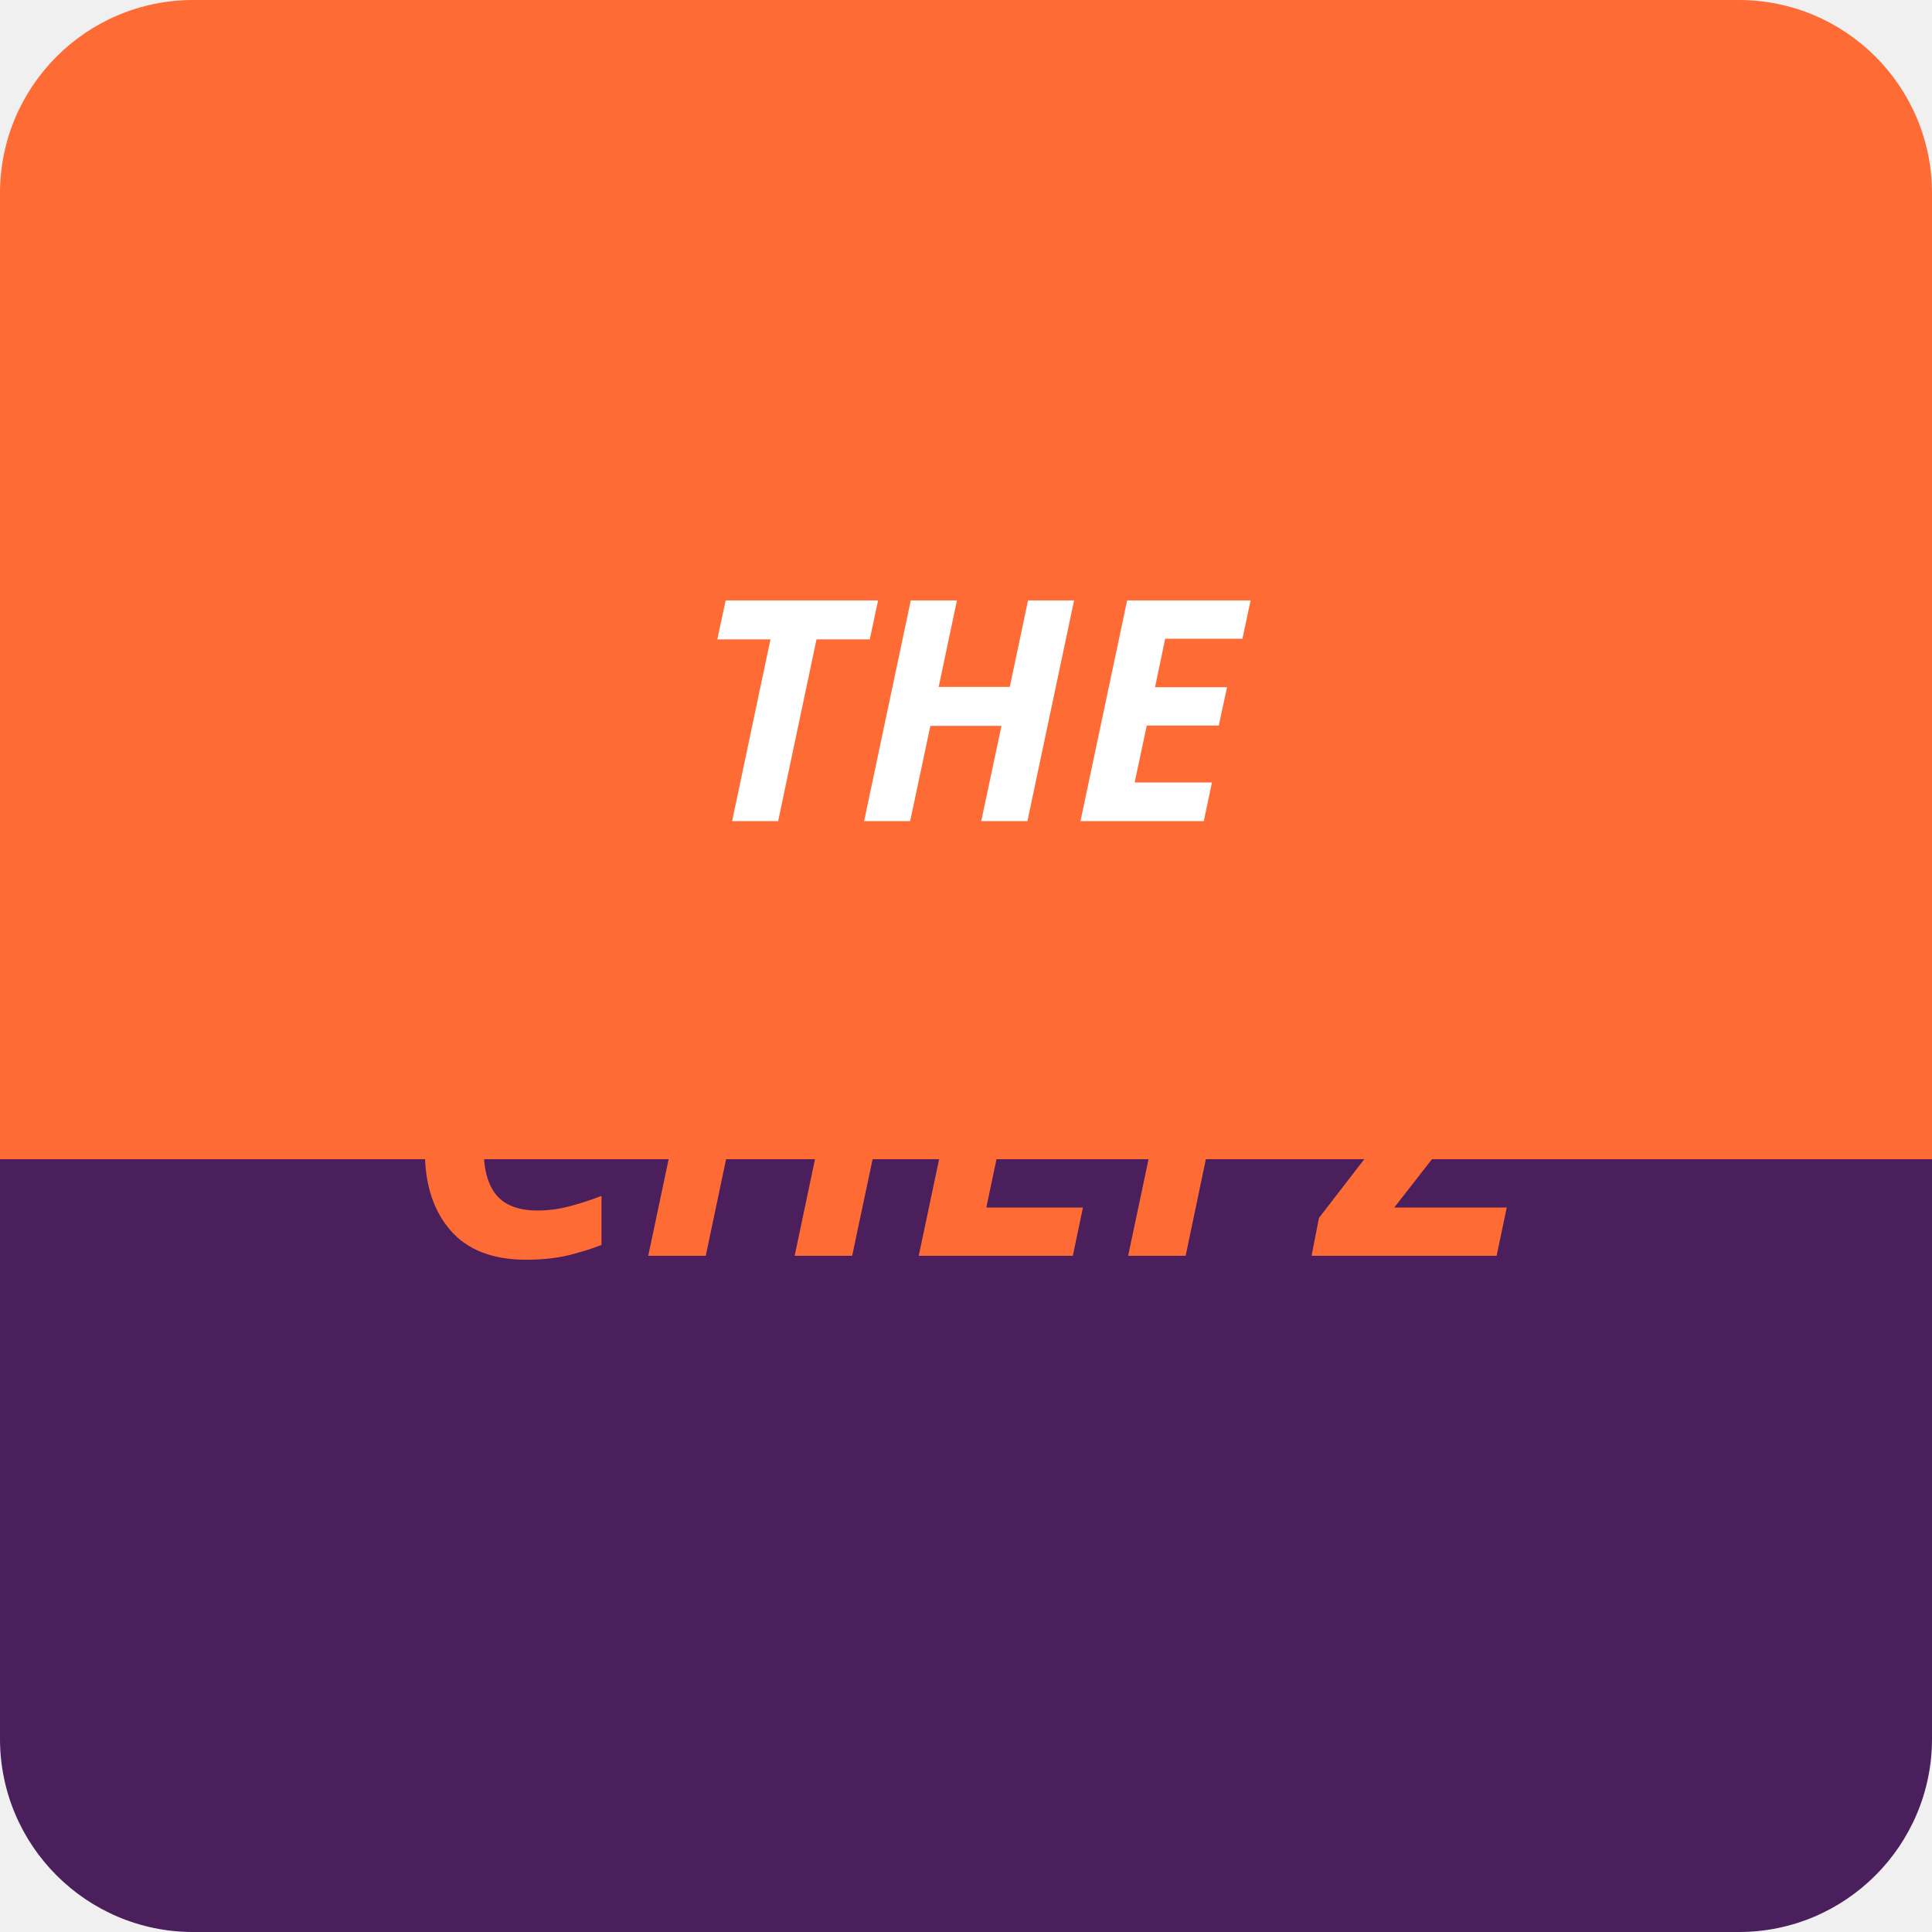
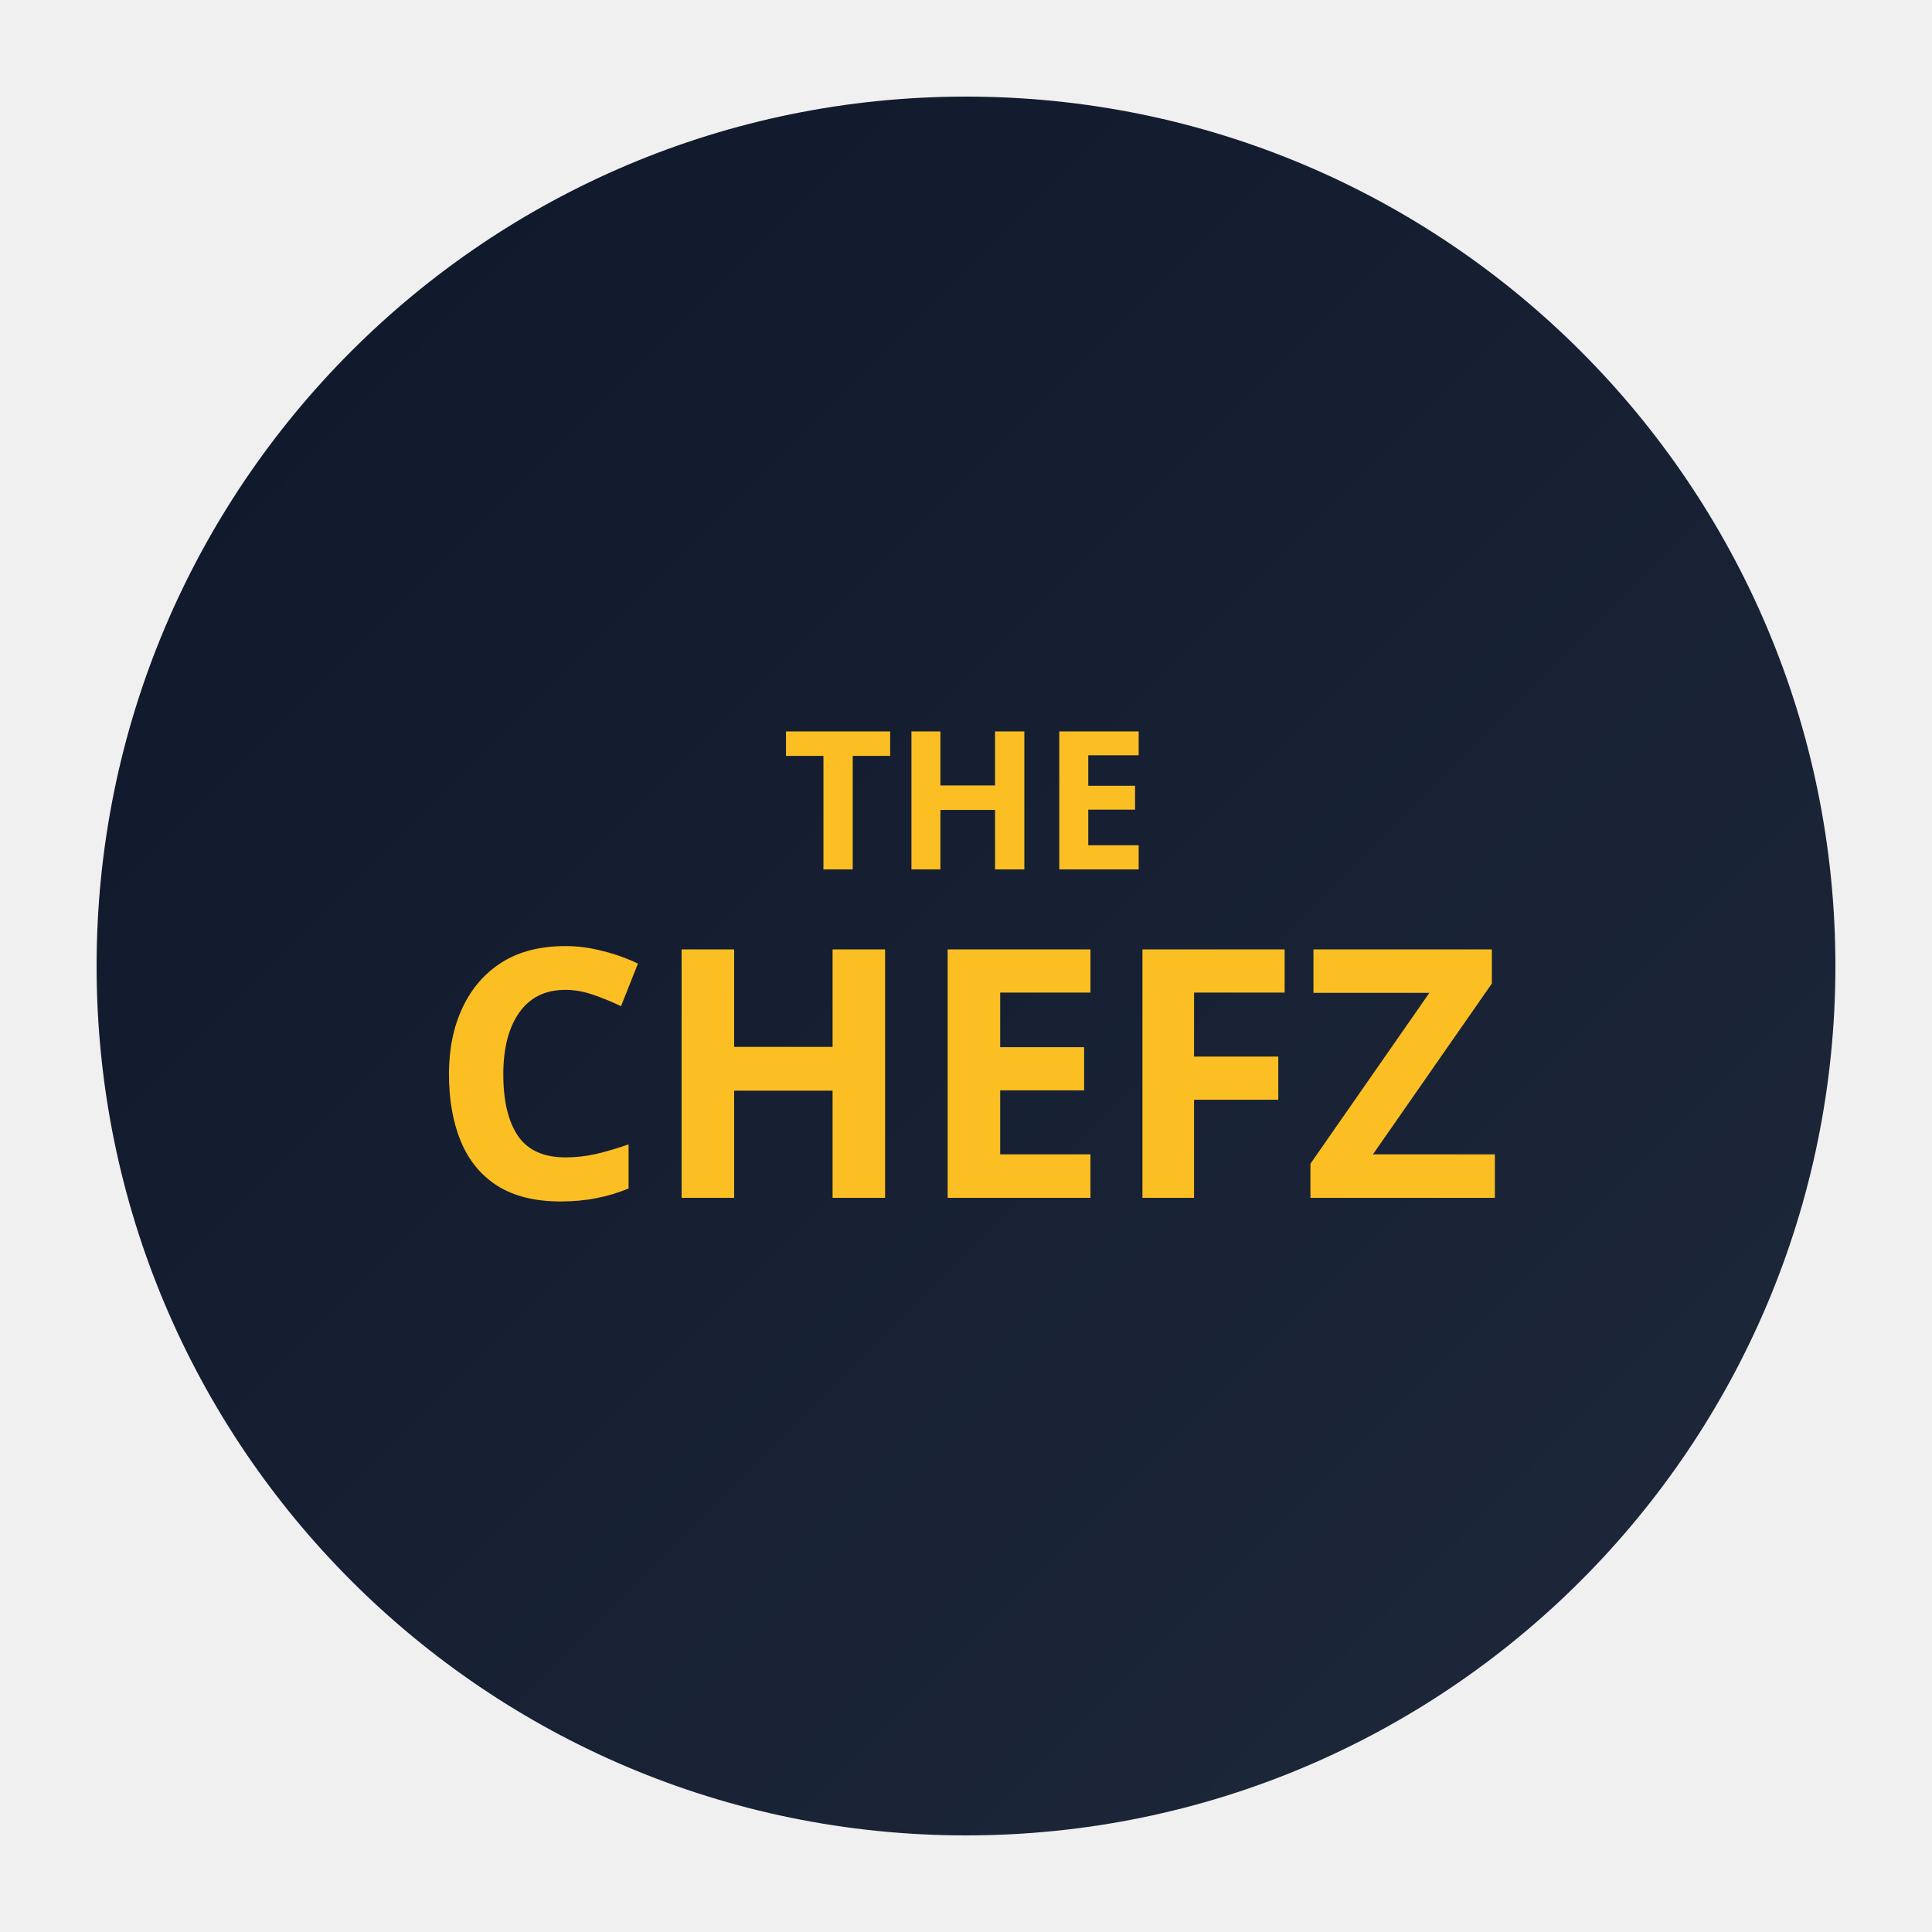
- <svg xmlns="http://www.w3.org/2000/svg" width="200" height="200" viewBox="0 0 200 200">
-   <rect width="200" height="100" fill="#FF6B35" rx="20" ry="20" />
-   <rect y="100" width="200" height="100" fill="#4A1F5C" rx="20" ry="20" />
-   <rect y="80" width="200" height="40" fill="#FF6B35" />
-   <text x="100" y="85" font-family="Arial Black, sans-serif" font-size="32" font-weight="900" font-style="italic" fill="white" text-anchor="middle">THE</text>
-   <text x="100" y="130" font-family="Arial Black, sans-serif" font-size="40" font-weight="900" font-style="italic" fill="#FF6B35" text-anchor="middle">CHEFZ</text>
+ <svg xmlns="http://www.w3.org/2000/svg" viewBox="0 0 100 100">
+   <defs>
+     <linearGradient id="chefzGrad" x1="0%" y1="0%" x2="100%" y2="100%">
+       <stop offset="0%" style="stop-color:#0f172a" />
+       <stop offset="100%" style="stop-color:#1e293b" />
+     </linearGradient>
+   </defs>
+   <circle cx="50" cy="50" r="45" fill="url(#chefzGrad)" />
+   <text x="50" y="45" text-anchor="middle" fill="#fbbf24" font-family="Arial Black" font-size="10" font-weight="bold">THE</text>
+   <text x="50" y="62" text-anchor="middle" fill="#fbbf24" font-family="Arial Black" font-size="18" font-weight="bold">CHEFZ</text>
</svg>
